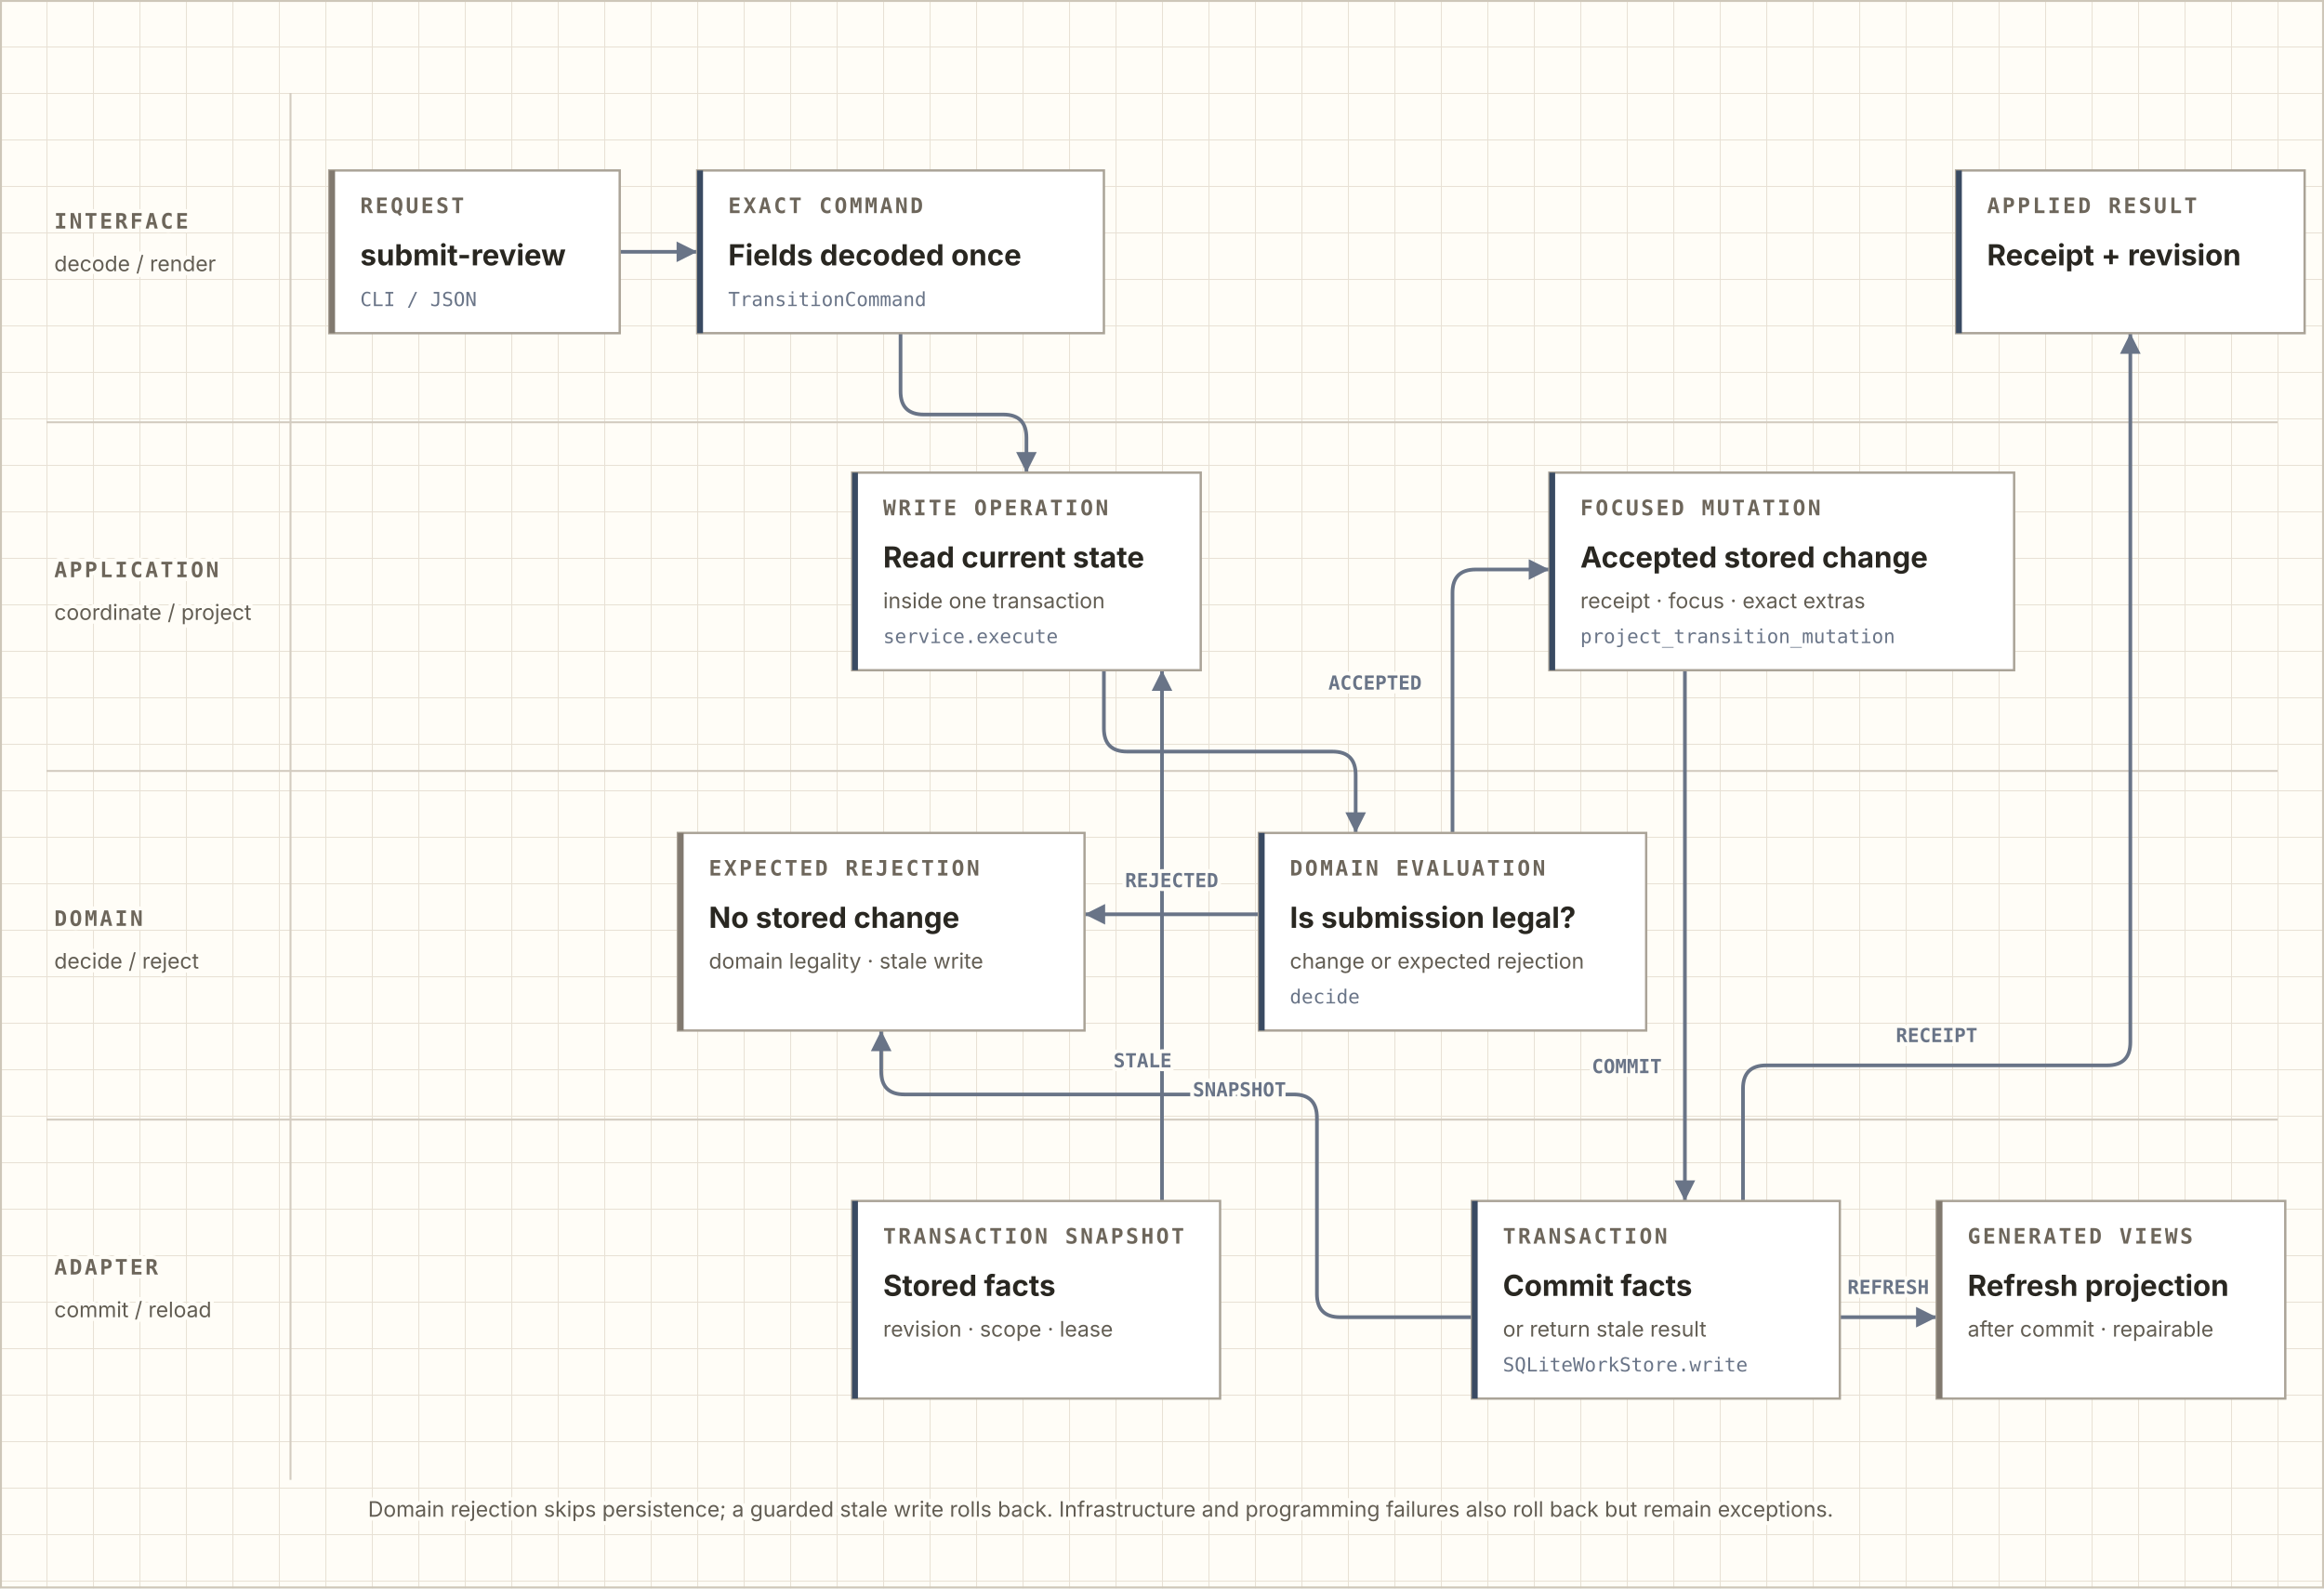
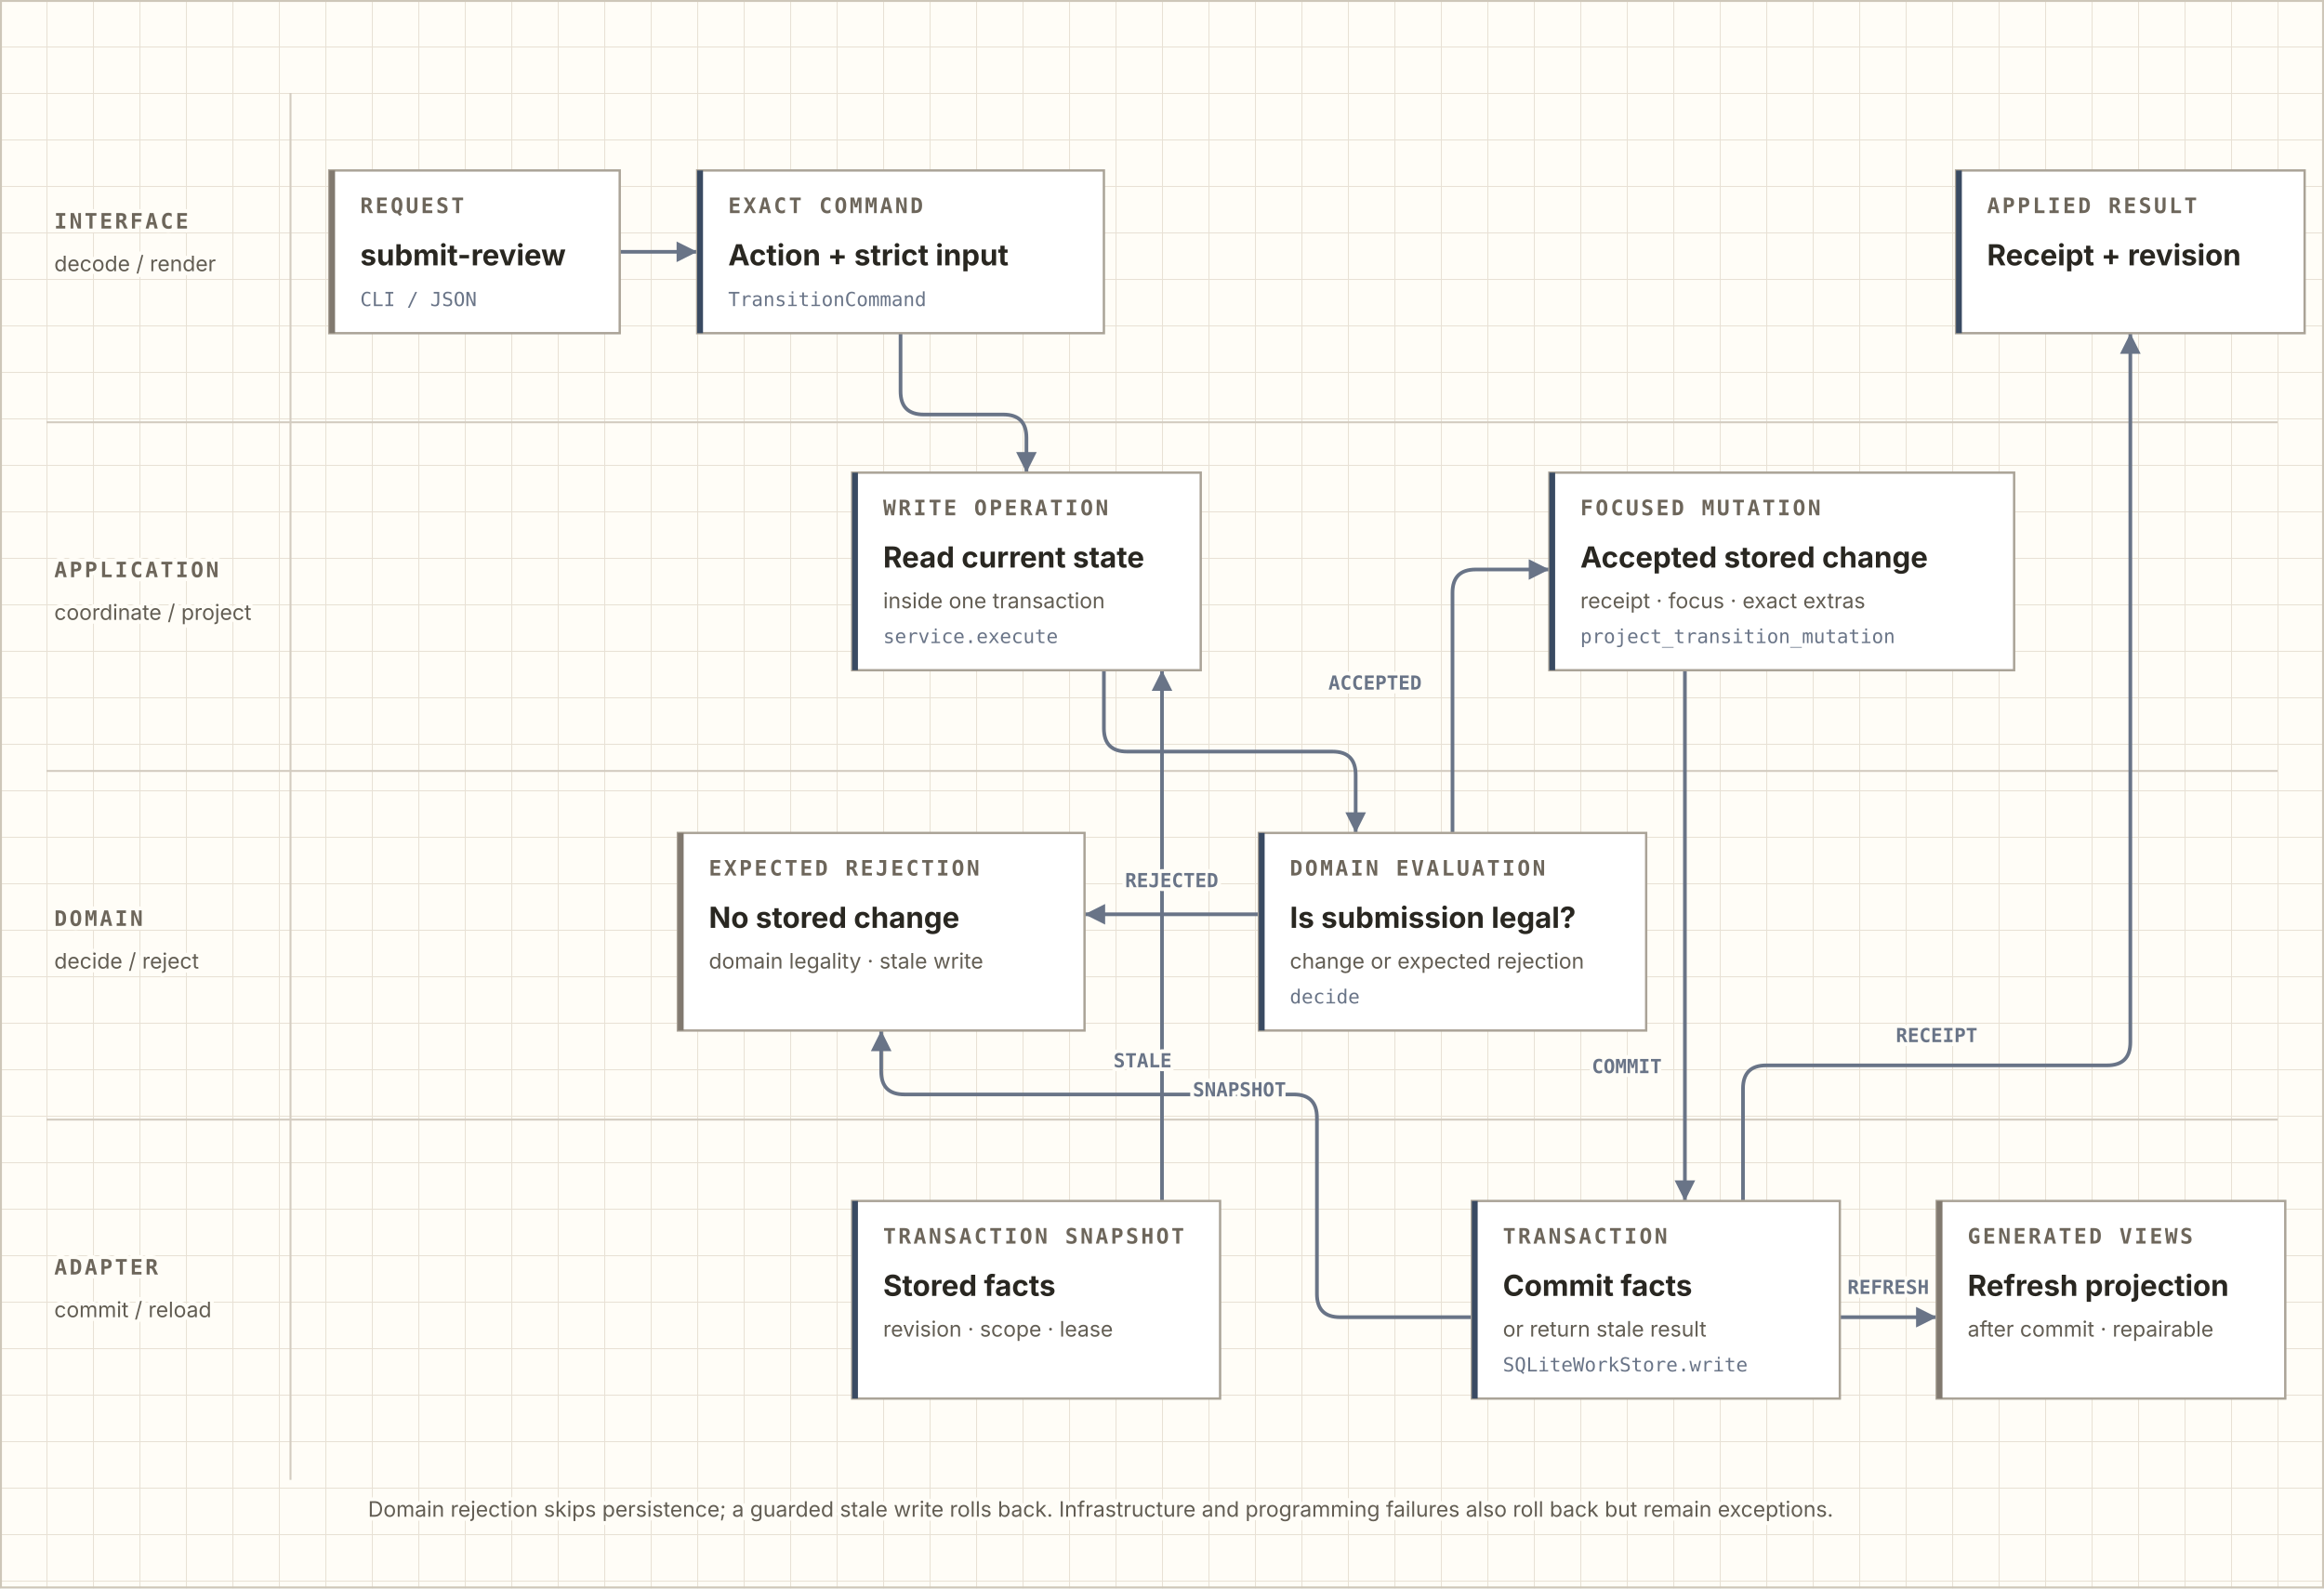
<svg xmlns="http://www.w3.org/2000/svg" role="img" aria-labelledby="title description" viewBox="0 0 1200 820">
  <defs>
    <pattern id="grid" width="24" height="24" patternUnits="userSpaceOnUse">
      <path d="M24 0H0V24" fill="none" stroke="#e8e1d5" stroke-width="1" />
    </pattern>
    <marker id="arrow" viewBox="0 0 10 10" refX="9" refY="5" markerWidth="7" markerHeight="7" orient="auto">
      <path d="M1 1L9 5L1 9Z" fill="#697487" />
    </marker>
    <style>
      text { font-family: ui-sans-serif, system-ui, -apple-system, BlinkMacSystemFont, "Segoe UI", sans-serif; fill: #292721; }
      .section-label, .box-label, .box-meta, .connector-label, .note-meta { font-family: ui-monospace, SFMono-Regular, Menlo, monospace; }
      .section-label, .box-label { font-size: 11px; font-weight: 700; letter-spacing: 0.11em; fill: #6d665b; }
      .section-subtitle { font-size: 11px; fill: #625d53; }
      .guide { stroke: #d3ccc0; stroke-width: 1; }
      .connector { fill: none; stroke: #697487; stroke-width: 1.9; stroke-linecap: round; }
      .connector-label { font-size: 10px; font-weight: 700; fill: #697487; }
      .box { fill: #fff; stroke: #aaa397; stroke-width: 1.2; }
      .box-title { font-size: 15px; font-weight: 700; }
      .box-body { font-size: 11px; fill: #625d53; }
      .box-meta { font-size: 10px; fill: #697487; }
      .note { fill: #625d53; }
      .note-meta { font-weight: 700; letter-spacing: 0.08em; fill: #6d665b; }
      .canvas-text { paint-order: stroke fill; stroke: #fffdf7; stroke-width: 4px; stroke-linejoin: round; }
    </style>
  </defs>
  <rect width="1200" height="820" fill="#fffdf7" />
  <rect width="1200" height="820" fill="url(#grid)" />
  <rect x="0.5" y="0.5" width="1199" height="819" fill="none" stroke="#cec7b9" />
  <line x1="150" y1="48" x2="150" y2="764" class="guide" />
  <line x1="24" y1="218" x2="1176" y2="218" class="guide" />
  <line x1="24" y1="398" x2="1176" y2="398" class="guide" />
  <line x1="24" y1="578" x2="1176" y2="578" class="guide" />
  <path d="M320 130L360 130" class="connector" marker-end="url(#arrow)" />
  <path d="M465 172L465 202Q465 214 477 214L518 214Q530 214 530 226L530 244" class="connector" marker-end="url(#arrow)" />
  <path d="M600 620L600 346" class="connector" marker-end="url(#arrow)" />
  <path d="M570 346L570 376Q570 388 582 388L688 388Q700 388 700 400L700 430" class="connector" marker-end="url(#arrow)" />
  <path d="M650 472L560 472" class="connector" marker-end="url(#arrow)" />
  <path d="M750 430L750 306Q750 294 762 294L800 294" class="connector" marker-end="url(#arrow)" />
  <path d="M870 346L870 620" class="connector" marker-end="url(#arrow)" />
  <path d="M760 680L692 680Q680 680 680 668L680 577Q680 565 668 565L467 565Q455 565 455 553L455 532" class="connector" marker-end="url(#arrow)" />
  <path d="M900 620L900 562Q900 550 912 550L1088 550Q1100 550 1100 538L1100 172" class="connector" marker-end="url(#arrow)" />
  <path d="M950 680L1000 680" class="connector" marker-end="url(#arrow)" />
  <rect x="170" y="88" width="150" height="84" class="box" />
  <rect x="170" y="88" width="3" height="84" fill="#81796f" />
  <rect x="360" y="88" width="210" height="84" class="box" />
  <rect x="360" y="88" width="3" height="84" fill="#394a62" />
  <rect x="1010" y="88" width="180" height="84" class="box" />
  <rect x="1010" y="88" width="3" height="84" fill="#394a62" />
  <rect x="440" y="244" width="180" height="102" class="box" />
  <rect x="440" y="244" width="3" height="102" fill="#394a62" />
  <rect x="800" y="244" width="240" height="102" class="box" />
  <rect x="800" y="244" width="3" height="102" fill="#394a62" />
  <rect x="350" y="430" width="210" height="102" class="box" />
  <rect x="350" y="430" width="3" height="102" fill="#81796f" />
  <rect x="650" y="430" width="200" height="102" class="box" />
  <rect x="650" y="430" width="3" height="102" fill="#394a62" />
  <rect x="440" y="620" width="190" height="102" class="box" />
  <rect x="440" y="620" width="3" height="102" fill="#394a62" />
  <rect x="760" y="620" width="190" height="102" class="box" />
  <rect x="760" y="620" width="3" height="102" fill="#394a62" />
  <rect x="1000" y="620" width="180" height="102" class="box" />
  <rect x="1000" y="620" width="3" height="102" fill="#81796f" />
  <text x="28" y="118" class="section-label canvas-text">INTERFACE</text>
  <text x="28" y="140" class="section-subtitle canvas-text">decode / render</text>
  <text x="28" y="298" class="section-label canvas-text">APPLICATION</text>
  <text x="28" y="320" class="section-subtitle canvas-text">coordinate / project</text>
  <text x="28" y="478" class="section-label canvas-text">DOMAIN</text>
  <text x="28" y="500" class="section-subtitle canvas-text">decide / reject</text>
  <text x="28" y="658" class="section-label canvas-text">ADAPTER</text>
  <text x="28" y="680" class="section-subtitle canvas-text">commit / reload</text>
  <text x="640" y="566" text-anchor="middle" class="connector-label canvas-text">SNAPSHOT</text>
  <text x="605" y="458" text-anchor="middle" class="connector-label canvas-text">REJECTED</text>
  <text x="710" y="356" text-anchor="middle" class="connector-label canvas-text">ACCEPTED</text>
  <text x="840" y="554" text-anchor="middle" class="connector-label canvas-text">COMMIT</text>
  <text x="590" y="551" text-anchor="middle" class="connector-label canvas-text">STALE</text>
  <text x="1000" y="538" text-anchor="middle" class="connector-label canvas-text">RECEIPT</text>
  <text x="975" y="668" text-anchor="middle" class="connector-label canvas-text">REFRESH</text>
  <text x="186" y="110" class="box-label">REQUEST</text>
  <text x="186" y="137" class="box-title">submit-review</text>
  <text x="186" y="158" class="box-meta">CLI / JSON</text>
  <text x="376" y="110" class="box-label">EXACT COMMAND</text>
-   <text x="376" y="137" class="box-title">Fields decoded once</text>
+   <text x="376" y="137" class="box-title">Action + strict input</text>
  <text x="376" y="158" class="box-meta">TransitionCommand</text>
  <text x="1026" y="110" class="box-label">APPLIED RESULT</text>
  <text x="1026" y="137" class="box-title">Receipt + revision</text>
  <text x="456" y="266" class="box-label">WRITE OPERATION</text>
  <text x="456" y="293" class="box-title">Read current state</text>
  <text x="456" y="314" class="box-body">inside one transaction</text>
  <text x="456" y="332" class="box-meta">service.execute</text>
  <text x="816" y="266" class="box-label">FOCUSED MUTATION</text>
  <text x="816" y="293" class="box-title">Accepted stored change</text>
  <text x="816" y="314" class="box-body">receipt · focus · exact extras</text>
  <text x="816" y="332" class="box-meta">project_transition_mutation</text>
  <text x="366" y="452" class="box-label">EXPECTED REJECTION</text>
  <text x="366" y="479" class="box-title">No stored change</text>
  <text x="366" y="500" class="box-body">domain legality · stale write</text>
  <text x="666" y="452" class="box-label">DOMAIN EVALUATION</text>
  <text x="666" y="479" class="box-title">Is submission legal?</text>
  <text x="666" y="500" class="box-body">change or expected rejection</text>
  <text x="666" y="518" class="box-meta">decide</text>
  <text x="456" y="642" class="box-label">TRANSACTION SNAPSHOT</text>
  <text x="456" y="669" class="box-title">Stored facts</text>
  <text x="456" y="690" class="box-body">revision · scope · lease</text>
  <text x="776" y="642" class="box-label">TRANSACTION</text>
  <text x="776" y="669" class="box-title">Commit facts</text>
  <text x="776" y="690" class="box-body">or return stale result</text>
  <text x="776" y="708" class="box-meta">SQLiteWorkStore.write</text>
  <text x="1016" y="642" class="box-label">GENERATED VIEWS</text>
  <text x="1016" y="669" class="box-title">Refresh projection</text>
  <text x="1016" y="690" class="box-body">after commit · repairable</text>
  <text x="190" y="783" text-anchor="start" font-size="11" class="note canvas-text">Domain rejection skips persistence; a guarded stale write rolls back. Infrastructure and programming failures also roll back but remain exceptions.</text>
</svg>
